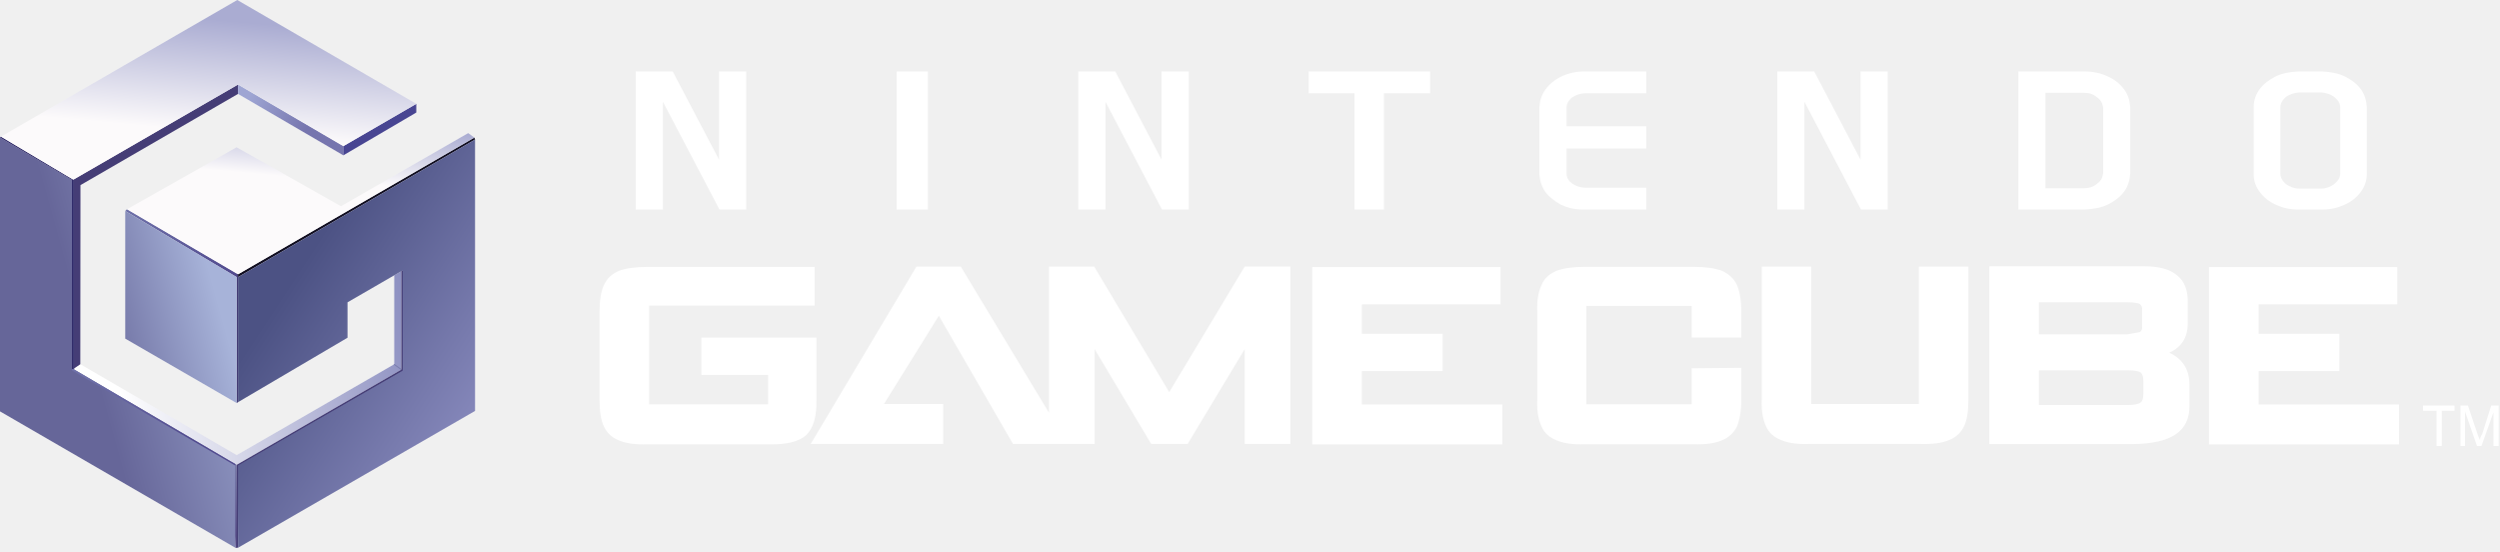
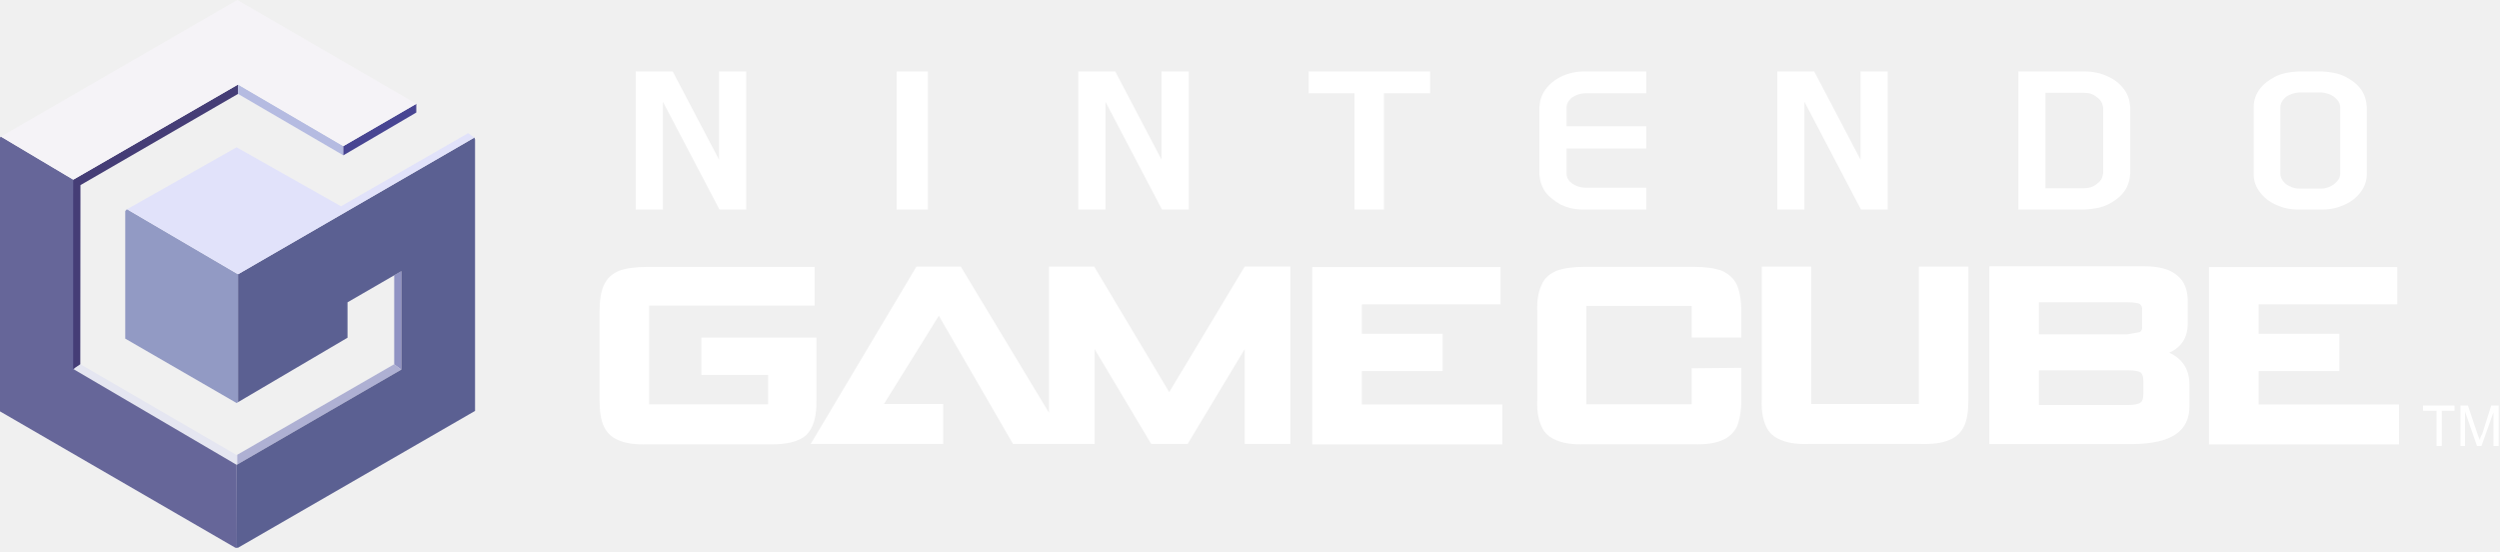
<svg xmlns="http://www.w3.org/2000/svg" width="567" height="125" viewBox="0 0 567 125" fill="none">
-   <path d="M89.451 62.438V82.608L53.699 103.224L18.222 82.608L16.628 83.691L53.699 105.427L91.065 83.824V61.505L89.451 62.438Z" fill="url(#paint0_linear)" />
-   <path d="M89.451 82.52L91.065 83.685V83.824L90.963 83.9L89.308 82.69L89.451 82.608V82.52Z" fill="#7A7EAE" />
-   <path d="M54.004 62.205L28.814 47.455L28.416 47.853L53.699 62.851L54.004 62.205Z" fill="url(#paint1_linear)" />
-   <path d="M53.922 62.205H54.107L54.14 62.413H53.813L53.922 62.205Z" fill="url(#paint2_linear)" />
-   <path d="M54.004 62.851V62.205L107.627 31.206L107.785 31.647L54.004 62.851Z" fill="#120F22" />
-   <path d="M54.004 124.23L54.363 105.729L91.582 84.28L91.72 61.312H91.065V83.824L53.699 105.427L53.565 124.23H54.004Z" fill="#453D76" />
-   <path d="M54.004 91.212V62.851L107.785 31.647V93.197L54.004 124.23V105.573L91.361 84.062V61.332L78.85 68.566V76.595L54.004 91.212Z" fill="url(#paint3_linear)" />
-   <path d="M53.402 124.23H53.699V105.427L52.642 104.806L53.402 124.23Z" fill="url(#paint4_linear)" />
+   <path fill-rule="evenodd" clip-rule="evenodd" d="M89.443 82.603V62.433L91.057 61.5V83.819L91.033 83.832L89.413 82.62L89.443 82.603Z" fill="#9093C3" />
+   <path fill-rule="evenodd" clip-rule="evenodd" d="M53.797 105.364L91.044 83.829L89.424 82.617L53.797 103.161V105.364Z" fill="#AEB0D3" />
+   <path fill-rule="evenodd" clip-rule="evenodd" d="M53.797 103.161L53.701 103.216L18.224 82.6L16.63 83.683L53.701 105.419L53.797 105.364V103.161Z" fill="#E5E6F1" />
+   <path d="M53.922 62.205H54.107L54.14 62.413H53.813L53.922 62.205Z" fill="url(#paint0_linear)" />
+   <path fill-rule="evenodd" clip-rule="evenodd" d="M54.004 62.851V62.205L107.627 31.206L107.785 31.647V93.197L54.004 124.23H53.565L53.699 105.427L91.065 83.824V61.503L78.85 68.566V76.595L54.004 91.212V62.851Z" fill="#5B6092" />
  <path d="M16.542 40.703L16.771 40.897L16.862 83.532L16.628 83.691L16.486 83.601L16.542 40.703Z" fill="#2D2868" />
  <path d="M18.222 82.608L16.628 83.691V40.755L54.004 19.174V21.3L18.26 41.987L18.222 82.608Z" fill="#453D76" />
-   <path d="M54.004 62.094V91.212L53.699 91.417V62.851V62.028L54.004 62.094Z" fill="#453D76" />
-   <path d="M28.416 47.853V76.802L53.699 91.417V62.851L28.416 47.853Z" fill="url(#paint5_linear)" />
-   <path d="M53.402 123.926V105.251L16.628 83.691V40.964L0 31.206V93.302L53.402 124.23V123.926Z" fill="url(#paint6_linear)" />
-   <path d="M16.628 40.755H16.343V83.693H16.628V40.755Z" fill="#2D2868" />
-   <path d="M16.628 40.755L0.214 30.992L0 31.206L16.486 40.897L16.628 40.755Z" fill="#2D2868" />
-   <path d="M53.402 105.251V105.603L16.343 84.015V83.691H16.628L53.402 105.251Z" fill="url(#paint7_linear)" />
-   <path d="M54.004 19.174L77.901 33.142V35.231L54.004 21.3V19.174Z" fill="url(#paint8_linear)" />
+   <path fill-rule="evenodd" clip-rule="evenodd" d="M28.416 47.853V76.802L53.699 91.417L54.004 91.212L54.004 62.205L54.004 62.094L53.703 62.029L53.699 62.028L28.814 47.455L28.416 47.853Z" fill="#929AC4" />
+   <path fill-rule="evenodd" clip-rule="evenodd" d="M0.214 30.992L16.628 40.755V83.691L52.642 104.806L53.402 105.251L53.699 105.427V124.23H53.402L0 93.302V31.206L0.214 30.992Z" fill="#666699" />
+   <path d="M54.004 19.174L77.901 33.142V35.231L54.004 21.3V19.174Z" fill="#B5BBE1" />
  <path d="M77.901 33.142V35.231L94.454 25.524V23.552L77.901 33.142Z" fill="#484592" />
-   <path d="M53.833 0L94.454 23.552L77.901 33.142L54.004 19.174L16.628 40.755L0.214 30.992L53.833 0Z" fill="url(#paint9_linear)" />
-   <path d="M28.814 47.455L53.68 33.409L77.369 46.781L106.232 30.192L107.627 31.206L54.004 62.205L28.814 47.455Z" fill="url(#paint10_linear)" />
+   <path d="M53.833 0L94.454 23.552L77.901 33.142L54.004 19.174L16.628 40.755L0.214 30.992L53.833 0Z" fill="#F5F3F7" />
+   <path d="M28.814 47.455L53.68 33.409L77.369 46.781L106.232 30.192L107.627 31.206L54.004 62.205L28.814 47.455Z" fill="#E1E2FA" />
  <path d="M373.52 21.158V16.209H359.377C357.561 16.209 355.844 16.613 354.323 17.319C352.81 18.029 351.597 19.037 350.689 20.251C349.781 21.46 349.375 22.78 349.273 24.291V39.543C349.373 40.96 349.781 42.272 350.586 43.487C351.498 44.697 352.707 45.603 354.123 46.411C355.639 47.121 357.25 47.526 359.176 47.526H373.516V42.577H359.777C358.667 42.577 357.659 42.271 356.755 41.666C355.94 41.062 355.437 40.354 355.437 39.347V33.69H373.519V28.637H355.437V24.495C355.437 23.482 355.94 22.678 356.755 22.068C357.659 21.462 358.667 21.158 359.777 21.158H373.516" fill="white" />
  <path d="M457.952 16.21V47.527H473.054C474.97 47.429 476.679 47.122 478.193 46.42C479.802 45.616 481.011 44.708 481.916 43.499C482.824 42.296 483.223 40.884 483.324 39.372V24.266C483.222 22.759 482.824 21.445 481.916 20.238C481.012 19.03 479.805 18.025 478.193 17.317C476.679 16.612 474.968 16.21 473.054 16.21H457.952ZM475.778 22.052C476.676 22.656 477.081 23.459 477.182 24.47V39.273C477.078 40.279 476.676 41.085 475.778 41.689C474.969 42.392 473.958 42.694 472.85 42.694H464.092V21.046H472.85C473.958 21.046 474.969 21.347 475.778 22.052Z" fill="white" />
  <path d="M531.958 17.302C530.47 16.61 528.786 16.309 526.905 16.209H521.452C519.567 16.308 517.886 16.609 516.395 17.302C514.811 18.096 513.62 18.982 512.729 20.176C511.834 21.362 511.34 22.752 511.34 24.239V39.598C511.34 41.084 511.834 42.375 512.729 43.565C513.62 44.755 514.811 45.744 516.395 46.439C517.885 47.132 519.567 47.528 521.452 47.528H526.905C528.786 47.528 530.468 47.132 531.958 46.439C533.542 45.745 534.731 44.755 535.624 43.565C536.517 42.374 537.011 40.988 537.011 39.598V24.238C536.915 22.751 536.517 21.361 535.624 20.175C534.731 18.981 533.542 18.095 531.958 17.302ZM529.579 21.958C530.47 22.652 530.966 23.442 530.966 24.34V39.399C530.966 40.291 530.47 41.085 529.579 41.778C528.786 42.375 527.792 42.772 526.706 42.772H521.651C520.557 42.772 519.567 42.376 518.674 41.778C517.885 41.084 517.389 40.291 517.389 39.399V24.34C517.389 23.443 517.885 22.652 518.674 21.958C519.567 21.362 520.557 21.065 521.651 20.966H526.706C527.793 21.067 528.786 21.363 529.579 21.958Z" fill="white" />
-   <path d="M169.301 16.21H163.138V36.213L152.634 16.21H144.249V47.527H150.412V23.083L163.24 47.527H169.301V16.21Z" fill="white" />
+   <path d="M169.301 16.21H163.138V36.213L152.634 16.21H144.249V47.527H150.412V23.083L163.24 47.527H169.301V16.21" fill="white" />
  <path d="M269.711 16.21H263.548V36.213L253.043 16.21H244.658V47.527H250.821V23.083L263.649 47.527H269.711V16.21Z" fill="white" />
  <path d="M428.299 16.21H422.137V36.213L411.633 16.21H403.246V47.527H409.409V23.083L422.237 47.527H428.299V16.21Z" fill="white" />
  <path d="M210.526 47.527V16.21H203.456V47.527H210.526Z" fill="white" />
  <path d="M296.922 16.21V21.159H307.323V47.528H313.994V21.158H324.498V16.209H296.92" fill="white" />
  <path d="M543.92 69.03V60.567H501.203V100.796H544.316V91.734H512.461V84.164H530.777V75.707H512.461V69.03H543.92Z" fill="white" />
  <path d="M496.374 68.755C496.47 65.97 495.677 63.778 493.981 62.481C492.385 61.087 489.901 60.391 486.514 60.391H451.366V100.716H484.024C492.587 100.617 496.768 97.829 496.768 92.154V87.271C496.768 83.889 495.276 81.401 492.186 80.009C494.975 78.711 496.374 76.522 496.374 73.433V68.755ZM485.52 68.955C485.918 69.354 486.122 69.755 486.016 70.351V74.036C486.12 74.531 485.918 75.031 485.52 75.329L482.725 75.824H462.618V68.558H482.725C484.227 68.558 485.221 68.757 485.52 68.955ZM462.618 91.855V83.988H482.829C484.325 83.988 485.222 84.189 485.718 84.488C486.12 84.889 486.314 85.486 486.314 86.481V89.367C486.314 90.264 486.123 90.961 485.718 91.258C485.222 91.658 484.325 91.855 482.829 91.855H462.618Z" fill="white" />
  <path d="M446.614 60.458H435.364V91.625H410.968V60.458H399.72V90.729C399.614 93.215 400.015 95.213 400.71 96.704C401.31 98.099 402.507 99.194 404.099 99.793C405.696 100.488 407.783 100.786 410.569 100.689H435.662C438.451 100.786 440.639 100.488 442.232 99.793C443.822 99.194 444.921 98.099 445.621 96.704C446.316 95.213 446.617 93.217 446.617 90.729V60.458" fill="white" />
  <path d="M394.09 64.607C393.385 63.118 392.194 62.119 390.702 61.421C389.106 60.819 386.918 60.523 384.229 60.523H359.638C356.849 60.523 354.757 60.821 353.16 61.421C351.569 62.118 350.374 63.117 349.778 64.607C349.081 66.101 348.682 68.091 348.785 70.581V90.795C348.682 93.279 349.081 95.275 349.778 96.766C350.374 98.162 351.569 99.257 353.16 99.859C354.757 100.552 356.848 100.85 359.638 100.752H384.23C386.918 100.85 389.107 100.553 390.703 99.859C392.195 99.257 393.387 98.162 394.09 96.766C394.687 95.277 395.086 93.281 395.086 90.795V83.424L383.83 83.529V91.691H359.937V69.39H383.83V76.555H395.086V70.581C395.086 67.996 394.687 66.007 394.09 64.607Z" fill="white" />
  <path d="M340.461 69.03V60.567H297.743V100.796H340.859V91.734H308.998V84.164H327.319V75.707H308.998V69.03H340.461Z" fill="white" />
  <path d="M282.411 60.458L265.284 88.938L248.259 60.458H238.005V93.617L217.989 60.458H207.933L183.939 100.686H214.007V91.625H200.565L213.012 71.612L229.84 100.684H248.359V79.179L261.201 100.684H269.467L282.409 79.179V100.684H292.763V60.457H282.409" fill="white" />
  <path d="M184.83 69.307V60.537H146.892C144.207 60.537 142.013 60.837 140.418 61.436C138.828 62.132 137.732 63.134 137.037 64.623C136.337 66.116 136.039 68.106 136.039 70.598V90.808C136.039 93.294 136.337 95.291 137.037 96.783C137.733 98.178 138.829 99.273 140.418 99.874C142.012 100.566 144.207 100.865 146.892 100.769H174.476C178.454 100.866 181.244 100.17 182.934 98.678C184.529 97.083 185.325 94.495 185.228 90.81V76.57H159.14V85.04H174.275V91.707H147.29V69.307H184.83Z" fill="white" />
  <path d="M566.93 91.979H565.237L563.196 98.429C562.862 98.942 562.686 99.453 562.686 99.791C562.514 99.453 562.34 99.109 562.174 98.603L559.963 91.977H558.264V101.147H559.291V93.334L562.008 101.147H563.02L565.741 93.505V101.147H566.93V91.979Z" fill="white" />
  <path d="M554.016 93.167H556.909V91.979H549.77V93.167H552.833V101.149H554.019V93.167" fill="white" />
  <defs>
-     <linearGradient id="paint0_linear" x1="24.41" y1="91.446" x2="104.739" y2="78.083" gradientUnits="userSpaceOnUse">
-       <stop offset="0.037" stop-color="white" />
-       <stop offset="0.896" stop-color="#898CBF" />
-     </linearGradient>
-     <linearGradient id="paint1_linear" x1="28.416" y1="55.153" x2="54.004" y2="55.153" gradientUnits="userSpaceOnUse">
+     <linearGradient id="paint0_linear" x1="53.812" y1="62.309" x2="54.14" y2="62.309" gradientUnits="userSpaceOnUse">
      <stop stop-color="#6E70A9" />
      <stop offset="0.969" stop-color="#514A8E" />
    </linearGradient>
-     <linearGradient id="paint2_linear" x1="53.812" y1="62.309" x2="54.14" y2="62.309" gradientUnits="userSpaceOnUse">
-       <stop stop-color="#6E70A9" />
-       <stop offset="0.969" stop-color="#514A8E" />
-     </linearGradient>
-     <linearGradient id="paint3_linear" x1="64.08" y1="66.9" x2="108.721" y2="96.206" gradientUnits="userSpaceOnUse">
-       <stop stop-color="#4C5284" />
-       <stop offset="1" stop-color="#8789BC" />
-     </linearGradient>
-     <linearGradient id="paint4_linear" x1="53.459" y1="123.573" x2="53.148" y2="103.67" gradientUnits="userSpaceOnUse">
-       <stop offset="0.11" stop-color="#4C407E" />
-       <stop offset="0.89" stop-color="#666699" />
-       <stop offset="1" stop-color="#9BA5CD" />
-     </linearGradient>
-     <linearGradient id="paint5_linear" x1="4.819" y1="79.707" x2="66.021" y2="62.698" gradientUnits="userSpaceOnUse">
-       <stop offset="0.233" stop-color="#666699" />
-       <stop offset="0.724" stop-color="#A7B3D9" />
-     </linearGradient>
-     <linearGradient id="paint6_linear" x1="5.877" y1="83.506" x2="67.075" y2="66.498" gradientUnits="userSpaceOnUse">
-       <stop offset="0.233" stop-color="#666699" />
-       <stop offset="0.991" stop-color="#A7B3D9" />
-     </linearGradient>
-     <linearGradient id="paint7_linear" x1="19.581" y1="86.388" x2="43.916" y2="99.41" gradientUnits="userSpaceOnUse">
-       <stop stop-color="#6E70A9" />
-       <stop offset="0.969" stop-color="#514A8E" />
-     </linearGradient>
-     <linearGradient id="paint8_linear" x1="55.73" y1="22.228" x2="71.18" y2="29.745" gradientUnits="userSpaceOnUse">
-       <stop offset="0.037" stop-color="#9EA5D3" />
-       <stop offset="0.902" stop-color="#7675AE" />
-     </linearGradient>
-     <linearGradient id="paint9_linear" x1="49.381" y1="4.521" x2="45.736" y2="45.016" gradientUnits="userSpaceOnUse">
-       <stop stop-color="#AAACD2" />
-       <stop offset="0.626" stop-color="#FCFAFB" />
-     </linearGradient>
-     <linearGradient id="paint10_linear" x1="71.775" y1="-0.161" x2="68.13" y2="40.335" gradientUnits="userSpaceOnUse">
-       <stop offset="0.674" stop-color="#AAACD2" />
-       <stop offset="1" stop-color="#FCFAFB" />
-     </linearGradient>
  </defs>
</svg>
